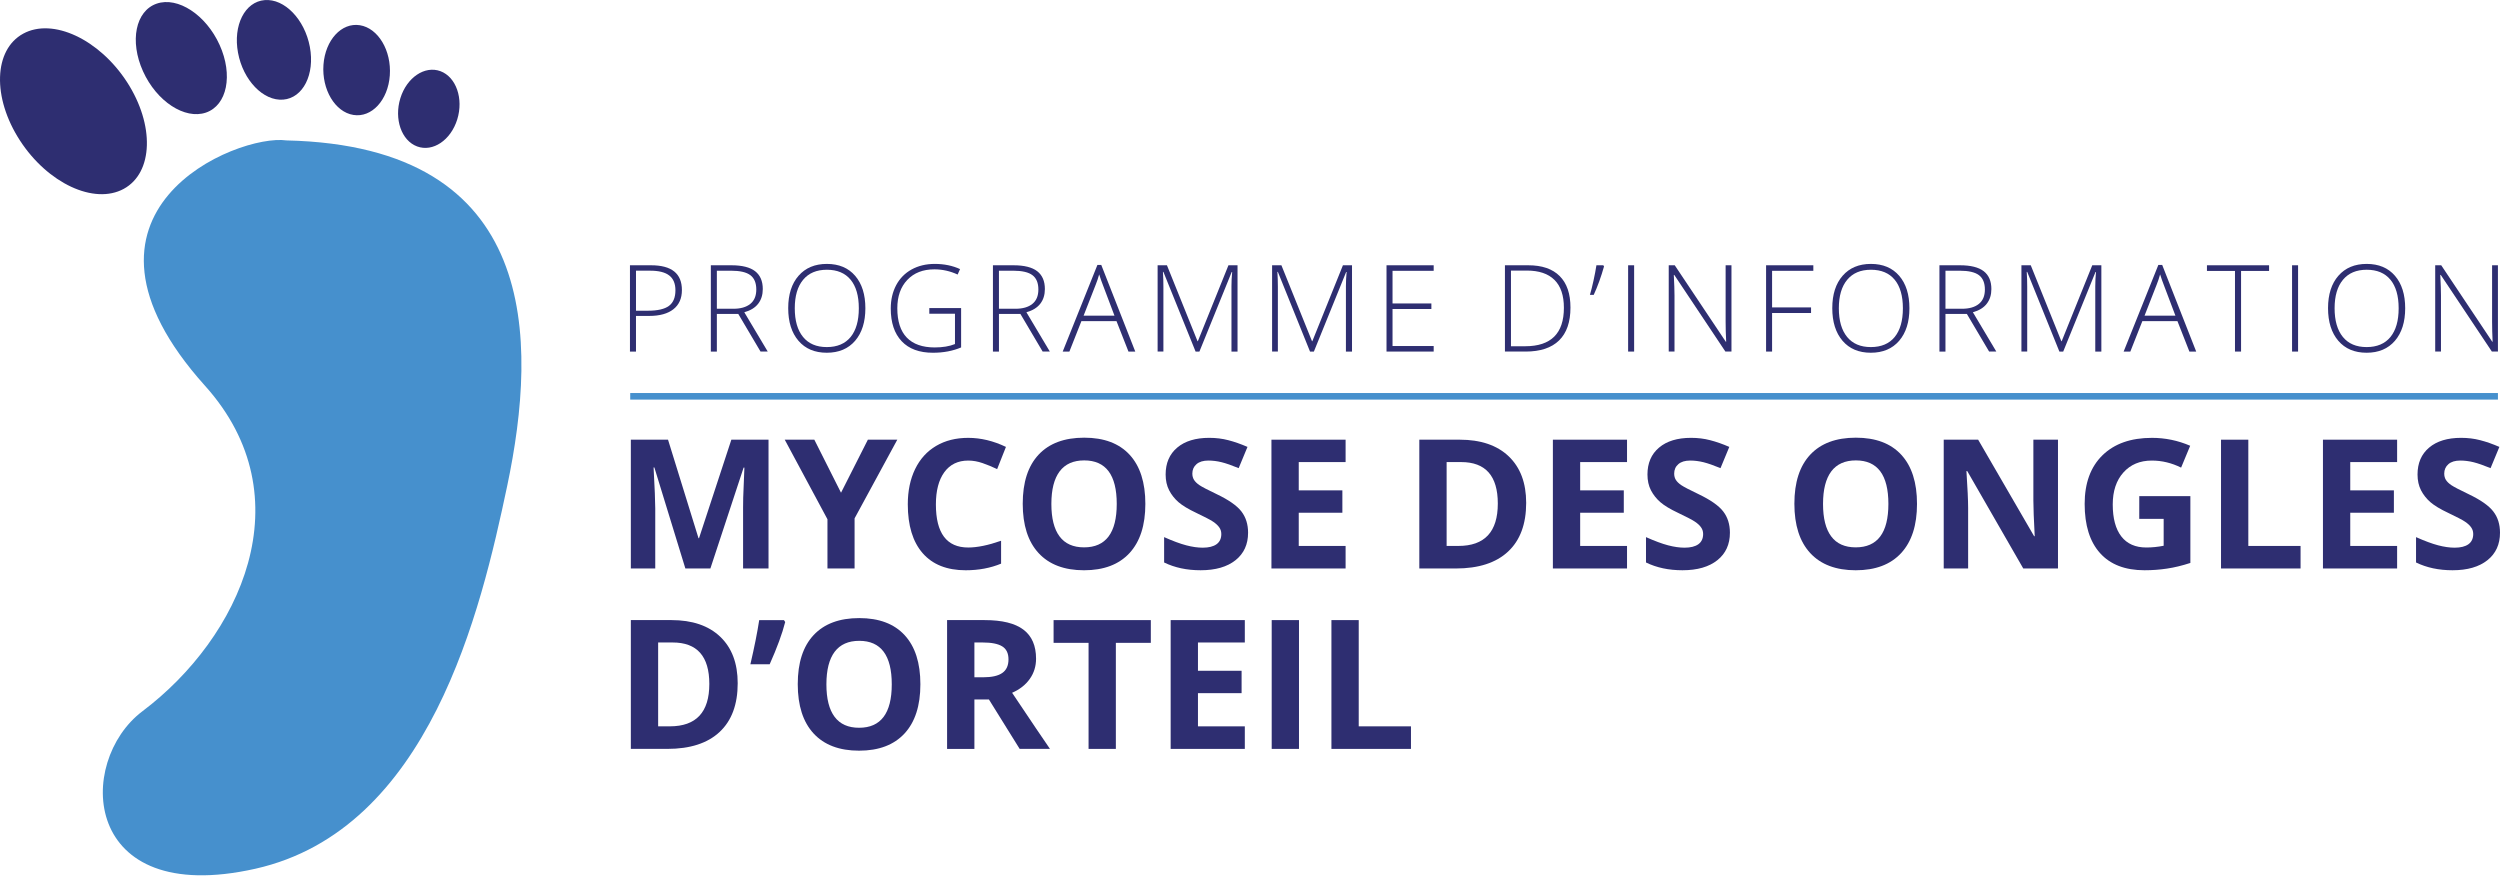
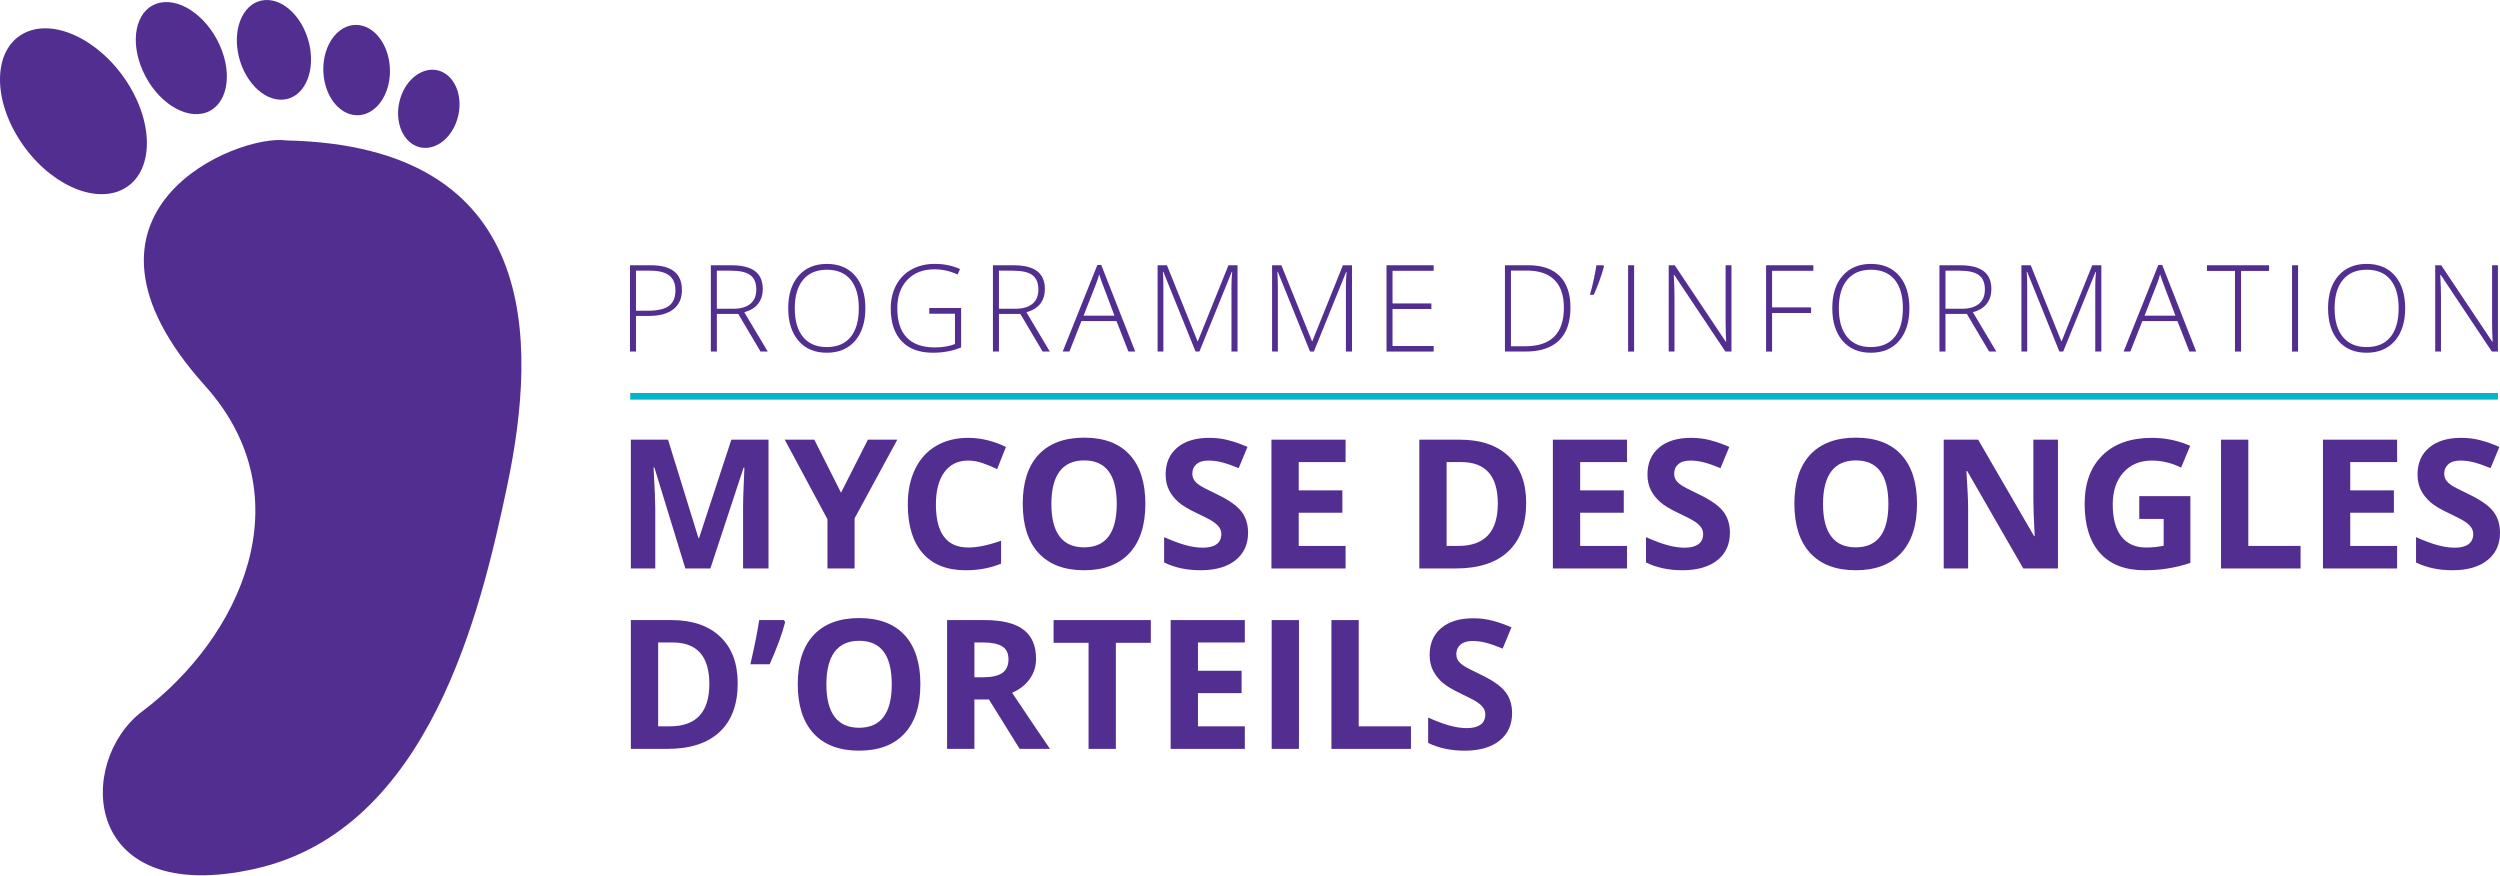
- <svg xmlns="http://www.w3.org/2000/svg" version="1.1" id="Layer_1" x="0px" y="0px" width="225.634px" height="79px" viewBox="120.112 68.668 225.634 79" enable-background="new 120.112 68.668 225.634 79" xml:space="preserve">
+ <svg xmlns="http://www.w3.org/2000/svg" version="1.1" id="Layer_1" x="0px" y="0px" width="225.635px" height="79px" viewBox="0 0 225.635 79" enable-background="new 0 0 225.635 79" xml:space="preserve">
  <g>
-     <path fill="#2E2E71" d="M131.575,76.075c2.505,3.869,2.372,8.181-0.294,9.638c-2.672,1.456-6.866-0.503-9.374-4.374   c-2.506-3.865-2.37-8.181,0.301-9.634C124.875,70.25,129.068,72.209,131.575,76.075z" />
-     <path fill="#2E2E71" d="M139.934,72.726c1.228,2.714,0.675,5.443-1.231,6.102c-1.911,0.655-4.456-1.009-5.683-3.725   c-1.228-2.717-0.675-5.451,1.236-6.107C136.164,68.341,138.707,70.007,139.934,72.726z" />
-     <path fill="#2E2E71" d="M148.078,72.901c0.465,2.481-0.614,4.611-2.405,4.758c-1.792,0.147-3.617-1.743-4.078-4.225   c-0.463-2.481,0.615-4.611,2.406-4.757C145.792,68.529,147.616,70.42,148.078,72.901z" />
-     <path fill="#2E2E71" d="M155.294,75.473c-0.16,2.235-1.633,3.835-3.286,3.569c-1.656-0.263-2.864-2.293-2.702-4.527   c0.162-2.24,1.633-3.833,3.286-3.571C154.247,71.209,155.453,73.237,155.294,75.473z" />
-     <path fill="#2E2E71" d="M161.38,79.446c-0.582,1.876-2.202,2.965-3.619,2.439c-1.419-0.526-2.094-2.475-1.515-4.351   c0.58-1.875,2.202-2.966,3.621-2.441C161.281,75.622,161.961,77.57,161.38,79.446z" />
+     <path fill="#522E91" d="M11.463,7.406c2.504,3.869,2.371,8.181-0.295,9.639C8.496,18.5,4.302,16.541,1.795,12.67   c-2.507-3.865-2.37-8.181,0.3-9.634C4.763,1.582,8.956,3.541,11.463,7.406z" />
+     <path fill="#522E91" d="M19.822,4.058c1.227,2.714,0.676,5.443-1.231,6.102c-1.911,0.656-4.456-1.009-5.683-3.724   c-1.228-2.717-0.676-5.451,1.235-6.107C16.052-0.328,18.594,1.339,19.822,4.058z" />
+     <path fill="#522E91" d="M27.966,4.232c0.465,2.481-0.614,4.611-2.405,4.758c-1.792,0.147-3.617-1.743-4.079-4.226   c-0.462-2.481,0.615-4.611,2.406-4.757C25.679-0.139,27.504,1.752,27.966,4.232z" />
+     <path fill="#522E91" d="M35.182,6.804c-0.16,2.235-1.632,3.835-3.286,3.569c-1.655-0.263-2.864-2.293-2.702-4.527   c0.162-2.239,1.632-3.833,3.286-3.57C34.135,2.541,35.341,4.568,35.182,6.804z" />
+     <path fill="#522E91" d="M41.268,10.777c-0.582,1.876-2.202,2.967-3.619,2.439c-1.419-0.525-2.095-2.474-1.515-4.35   c0.579-1.875,2.202-2.966,3.621-2.441C41.17,6.953,41.85,8.901,41.268,10.777z" />
  </g>
-   <path fill="#4690CD" d="M145.962,81.341c-4.402-0.628-21.544,6.345-7.346,22.145c9.072,10.092,3.177,22.72-5.648,29.374  c-6.037,4.55-5.534,17.746,10.188,14.216c15.721-3.535,20.348-23.249,22.73-34.542C168.674,99.292,168.863,81.855,145.962,81.341z" />
+   <path fill="#522E91" d="M25.85,12.673c-4.402-0.628-21.543,6.345-7.345,22.144c9.071,10.093,3.177,22.721-5.649,29.374  c-6.037,4.55-5.534,17.746,10.188,14.216c15.721-3.535,20.348-23.25,22.729-34.543C48.562,30.623,48.751,13.187,25.85,12.673z" />
  <g>
-     <path fill="#2E2E71" d="M181.657,94.847c0,0.752-0.256,1.329-0.767,1.73c-0.512,0.402-1.236,0.604-2.174,0.604h-1.204v3.218h-0.544   V92.61h1.908C180.731,92.61,181.657,93.355,181.657,94.847z M177.513,96.711h1.071c0.877,0,1.511-0.146,1.901-0.435   c0.391-0.29,0.587-0.759,0.587-1.409c0-0.601-0.185-1.046-0.555-1.333c-0.369-0.29-0.94-0.435-1.715-0.435h-1.289L177.513,96.711   L177.513,96.711z" />
-     <path fill="#2E2E71" d="M184.811,97.004v3.395h-0.543V92.61h1.854c0.966,0,1.68,0.179,2.141,0.535   c0.461,0.358,0.693,0.895,0.693,1.611c0,0.522-0.138,0.964-0.413,1.321c-0.276,0.36-0.694,0.616-1.255,0.773l2.115,3.548h-0.65   l-2.008-3.395H184.811z M184.811,96.535h1.487c0.657,0,1.166-0.145,1.529-0.438c0.362-0.292,0.543-0.725,0.543-1.298   c0-0.592-0.178-1.024-0.533-1.293c-0.355-0.271-0.935-0.405-1.736-0.405h-1.29L184.811,96.535L184.811,96.535z" />
-     <path fill="#2E2E71" d="M198.215,96.491c0,1.236-0.309,2.214-0.927,2.936c-0.618,0.717-1.47,1.077-2.558,1.077   c-1.083,0-1.934-0.359-2.552-1.077c-0.618-0.722-0.927-1.702-0.927-2.945c0-1.239,0.312-2.214,0.935-2.926   c0.624-0.714,1.476-1.069,2.555-1.069c1.086,0,1.937,0.358,2.552,1.074C197.908,94.275,198.215,95.253,198.215,96.491z    M191.843,96.491c0,1.117,0.248,1.978,0.746,2.588c0.498,0.609,1.211,0.914,2.142,0.914c0.938,0,1.654-0.303,2.15-0.905   c0.494-0.606,0.743-1.469,0.743-2.597c0-1.12-0.249-1.981-0.743-2.58c-0.497-0.599-1.209-0.897-2.14-0.897   c-0.927,0-1.642,0.3-2.144,0.906C192.095,94.523,191.843,95.382,191.843,96.491z" />
-     <path fill="#2E2E71" d="M203.985,96.471h2.871v3.555c-0.753,0.319-1.6,0.479-2.541,0.479c-1.229,0-2.171-0.347-2.825-1.042   c-0.657-0.695-0.984-1.677-0.984-2.95c0-0.79,0.164-1.493,0.487-2.105c0.326-0.613,0.791-1.086,1.396-1.421   c0.606-0.332,1.301-0.5,2.086-0.5c0.849,0,1.611,0.157,2.285,0.468l-0.218,0.491c-0.674-0.311-1.375-0.469-2.099-0.469   c-1.026,0-1.841,0.318-2.442,0.952c-0.603,0.633-0.903,1.488-0.903,2.563c0,1.172,0.285,2.055,0.857,2.647   c0.572,0.59,1.412,0.887,2.52,0.887c0.717,0,1.326-0.102,1.827-0.306v-2.737h-2.317L203.985,96.471L203.985,96.471z" />
-     <path fill="#2E2E71" d="M210.271,97.004v3.395h-0.543V92.61h1.854c0.967,0,1.681,0.179,2.141,0.535   c0.462,0.358,0.693,0.895,0.693,1.611c0,0.522-0.136,0.964-0.412,1.321c-0.277,0.36-0.694,0.616-1.254,0.773l2.114,3.548h-0.649   l-2.007-3.395H210.271z M210.271,96.535h1.487c0.657,0,1.166-0.145,1.528-0.438c0.362-0.292,0.543-0.725,0.543-1.298   c0-0.592-0.177-1.024-0.533-1.293c-0.354-0.271-0.933-0.405-1.736-0.405h-1.29L210.271,96.535L210.271,96.535z" />
-     <path fill="#2E2E71" d="M220.879,97.649h-3.165l-1.086,2.75h-0.603l3.133-7.821h0.347l3.069,7.821h-0.614L220.879,97.649z    M217.911,97.159h2.787l-1.061-2.809c-0.088-0.218-0.195-0.524-0.32-0.916c-0.096,0.341-0.2,0.649-0.313,0.927L217.911,97.159z" />
-     <path fill="#2E2E71" d="M228.018,100.398l-2.905-7.192h-0.042c0.03,0.439,0.042,0.891,0.042,1.353v5.839h-0.522V92.61h0.842   l2.759,6.851h0.032l2.76-6.851h0.82v7.789h-0.548v-5.903c0-0.414,0.021-0.839,0.064-1.278h-0.042l-2.915,7.182L228.018,100.398   L228.018,100.398z" />
-     <path fill="#2E2E71" d="M238.346,100.398l-2.902-7.192h-0.042c0.027,0.439,0.042,0.891,0.042,1.353v5.839h-0.521V92.61h0.841   l2.761,6.851h0.031l2.76-6.851h0.82v7.789h-0.55v-5.903c0-0.414,0.021-0.839,0.064-1.278h-0.043l-2.913,7.182L238.346,100.398   L238.346,100.398z" />
-     <path fill="#2E2E71" d="M249.507,100.398h-4.257V92.61h4.257v0.5h-3.714v2.946h3.506v0.5h-3.506v3.342h3.714V100.398z" />
-     <path fill="#2E2E71" d="M261.852,96.428c0,1.309-0.343,2.295-1.028,2.966c-0.685,0.67-1.692,1.004-3.02,1.004h-1.866V92.61h2.104   c1.244,0,2.188,0.324,2.836,0.973C261.529,94.233,261.852,95.182,261.852,96.428z M261.259,96.449c0-1.114-0.282-1.954-0.85-2.517   c-0.565-0.563-1.397-0.844-2.495-0.844h-1.432v6.83h1.288C260.096,99.919,261.259,98.761,261.259,96.449z" />
-     <path fill="#2E2E71" d="M264.818,92.61l0.063,0.106c-0.266,0.94-0.574,1.794-0.928,2.562h-0.344c0.102-0.34,0.21-0.77,0.323-1.285   c0.115-0.518,0.2-0.979,0.263-1.383H264.818z" />
-     <path fill="#2E2E71" d="M267.056,100.398V92.61h0.542v7.789H267.056z" />
-     <path fill="#2E2E71" d="M276.384,100.398h-0.549l-4.613-6.916h-0.043c0.043,0.823,0.063,1.445,0.063,1.865v5.051h-0.521V92.61   h0.543l4.609,6.903h0.033c-0.033-0.639-0.05-1.246-0.05-1.822v-5.082h0.527V100.398z" />
-     <path fill="#2E2E71" d="M280.049,100.398h-0.542V92.61h4.265v0.5h-3.723v3.303h3.517v0.505h-3.517V100.398L280.049,100.398z" />
-     <path fill="#2E2E71" d="M292.444,96.491c0,1.236-0.309,2.214-0.926,2.936c-0.618,0.717-1.471,1.077-2.559,1.077   c-1.082,0-1.933-0.359-2.55-1.077c-0.618-0.722-0.927-1.702-0.927-2.945c0-1.239,0.311-2.214,0.934-2.926   c0.623-0.714,1.475-1.069,2.554-1.069c1.087,0,1.937,0.358,2.554,1.074C292.138,94.275,292.444,95.253,292.444,96.491z    M286.074,96.491c0,1.117,0.248,1.978,0.746,2.588c0.498,0.609,1.213,0.914,2.141,0.914c0.938,0,1.654-0.303,2.15-0.905   c0.494-0.606,0.744-1.469,0.744-2.597c0-1.12-0.25-1.981-0.744-2.58c-0.496-0.599-1.208-0.897-2.14-0.897   c-0.927,0-1.641,0.3-2.143,0.906C286.325,94.523,286.074,95.382,286.074,96.491z" />
-     <path fill="#2E2E71" d="M295.697,97.004v3.395h-0.544V92.61h1.854c0.967,0,1.68,0.179,2.142,0.535   c0.46,0.358,0.692,0.895,0.692,1.611c0,0.522-0.138,0.964-0.414,1.321c-0.274,0.36-0.691,0.616-1.255,0.773l2.115,3.548h-0.649   l-2.009-3.395H295.697z M295.697,96.535h1.485c0.658,0,1.168-0.145,1.529-0.438c0.363-0.292,0.544-0.725,0.544-1.298   c0-0.592-0.179-1.024-0.531-1.293c-0.356-0.271-0.936-0.405-1.738-0.405h-1.288L295.697,96.535L295.697,96.535z" />
-     <path fill="#2E2E71" d="M305.979,100.398l-2.904-7.192h-0.043c0.03,0.439,0.043,0.891,0.043,1.353v5.839h-0.522V92.61h0.842   l2.76,6.851h0.032l2.759-6.851h0.821v7.789h-0.549v-5.903c0-0.414,0.021-0.839,0.064-1.278h-0.043l-2.915,7.182L305.979,100.398   L305.979,100.398z" />
-     <path fill="#2E2E71" d="M316.633,97.649h-3.165l-1.086,2.75h-0.604l3.133-7.821h0.347l3.069,7.821h-0.614L316.633,97.649z    M313.665,97.159h2.787l-1.062-2.809c-0.088-0.218-0.194-0.524-0.32-0.916c-0.095,0.341-0.2,0.649-0.312,0.927L313.665,97.159z" />
-     <path fill="#2E2E71" d="M322.376,100.398h-0.549v-7.277h-2.53V92.61h5.608v0.511h-2.529V100.398L322.376,100.398z" />
-     <path fill="#2E2E71" d="M326.979,100.398V92.61h0.543v7.789H326.979z" />
-     <path fill="#2E2E71" d="M337.189,96.491c0,1.236-0.309,2.214-0.927,2.936c-0.618,0.717-1.47,1.077-2.557,1.077   c-1.083,0-1.933-0.359-2.551-1.077c-0.618-0.722-0.928-1.702-0.928-2.945c0-1.239,0.312-2.214,0.934-2.926   c0.624-0.714,1.477-1.069,2.555-1.069c1.087,0,1.937,0.358,2.553,1.074C336.883,94.275,337.189,95.253,337.189,96.491z    M330.818,96.491c0,1.117,0.249,1.978,0.746,2.588c0.498,0.609,1.212,0.914,2.142,0.914c0.938,0,1.653-0.303,2.149-0.905   c0.495-0.606,0.744-1.469,0.744-2.597c0-1.12-0.249-1.981-0.744-2.58c-0.496-0.599-1.208-0.897-2.139-0.897   c-0.928,0-1.642,0.3-2.144,0.906C331.07,94.523,330.818,95.382,330.818,96.491z" />
-     <path fill="#2E2E71" d="M345.56,100.398h-0.548l-4.612-6.916h-0.043c0.043,0.823,0.062,1.445,0.062,1.865v5.051h-0.521V92.61h0.544   l4.607,6.903h0.031c-0.031-0.639-0.048-1.246-0.048-1.822v-5.082h0.526L345.56,100.398L345.56,100.398z" />
-     <path fill="#2E2E71" d="M181.969,119.975l-2.798-9.117H179.1c0.101,1.854,0.151,3.091,0.151,3.712v5.405h-2.203V108.35h3.355   l2.751,8.89h0.048l2.918-8.89h3.354v11.625h-2.296v-5.5c0-0.262,0.004-0.561,0.011-0.9c0.008-0.339,0.044-1.239,0.108-2.702h-0.072   l-2.998,9.103H181.969L181.969,119.975z" />
-     <path fill="#2E2E71" d="M196.017,113.139l2.424-4.788h2.656l-3.856,7.101v4.523h-2.448v-4.442l-3.856-7.182h2.671L196.017,113.139z   " />
-     <path fill="#2E2E71" d="M207.499,110.236c-0.928,0-1.646,0.349-2.156,1.045c-0.508,0.699-0.763,1.669-0.763,2.916   c0,2.59,0.972,3.886,2.919,3.886c0.815,0,1.805-0.204,2.965-0.61v2.066c-0.955,0.396-2.019,0.597-3.196,0.597   c-1.69,0-2.984-0.514-3.88-1.54c-0.895-1.025-1.344-2.496-1.344-4.415c0-1.209,0.221-2.267,0.661-3.177   c0.44-0.909,1.072-1.606,1.896-2.091c0.823-0.486,1.79-0.727,2.899-0.727c1.127,0,2.262,0.271,3.402,0.817l-0.794,2.004   c-0.437-0.209-0.874-0.389-1.312-0.541C208.354,110.312,207.921,110.236,207.499,110.236z" />
-     <path fill="#2E2E71" d="M223.484,114.148c0,1.925-0.477,3.402-1.43,4.437c-0.955,1.033-2.322,1.551-4.103,1.551   c-1.782,0-3.149-0.518-4.103-1.551c-0.954-1.034-1.431-2.518-1.431-4.451c0-1.937,0.479-3.413,1.435-4.434   c0.958-1.02,2.328-1.53,4.115-1.53c1.786,0,3.153,0.515,4.099,1.543C223.012,110.74,223.484,112.219,223.484,114.148z    M215.002,114.148c0,1.299,0.246,2.277,0.74,2.934c0.491,0.658,1.229,0.987,2.209,0.987c1.967,0,2.951-1.308,2.951-3.921   c0-2.618-0.98-3.927-2.935-3.927c-0.981,0-1.719,0.329-2.217,0.987C215.252,111.871,215.002,112.851,215.002,114.148z" />
-     <path fill="#2E2E71" d="M232.756,116.747c0,1.05-0.377,1.877-1.132,2.48c-0.757,0.604-1.807,0.908-3.153,0.908   c-1.241,0-2.338-0.234-3.293-0.701v-2.289c0.785,0.35,1.448,0.596,1.994,0.739c0.542,0.143,1.039,0.214,1.49,0.214   c0.542,0,0.954-0.103,1.245-0.309c0.288-0.208,0.433-0.516,0.433-0.923c0-0.229-0.064-0.433-0.191-0.608   c-0.127-0.179-0.314-0.349-0.56-0.514c-0.248-0.164-0.751-0.425-1.508-0.786c-0.71-0.335-1.241-0.655-1.598-0.962   c-0.354-0.308-0.639-0.665-0.85-1.073c-0.213-0.409-0.318-0.886-0.318-1.431c0-1.027,0.348-1.839,1.045-2.426   c0.698-0.589,1.66-0.881,2.89-0.881c0.604,0,1.181,0.069,1.73,0.214c0.548,0.142,1.121,0.343,1.722,0.604l-0.795,1.916   c-0.621-0.254-1.134-0.433-1.54-0.534c-0.404-0.1-0.802-0.15-1.195-0.15c-0.466,0-0.824,0.108-1.072,0.327   c-0.25,0.216-0.375,0.5-0.375,0.849c0,0.219,0.051,0.408,0.153,0.57c0.1,0.16,0.26,0.316,0.479,0.468   c0.219,0.151,0.741,0.425,1.562,0.816c1.088,0.52,1.831,1.039,2.234,1.562C232.555,115.351,232.756,115.99,232.756,116.747z" />
-     <path fill="#2E2E71" d="M241.557,119.975h-6.693v-11.624h6.693v2.021h-4.229v2.553h3.938v2.019h-3.938v2.998h4.229V119.975z" />
-     <path fill="#2E2E71" d="M257.855,114.053c0,1.913-0.544,3.38-1.634,4.397c-1.091,1.018-2.664,1.526-4.72,1.526h-3.291v-11.625   h3.649c1.897,0,3.371,0.504,4.42,1.503C257.33,110.858,257.855,112.257,257.855,114.053z M255.295,114.117   c0-2.496-1.103-3.745-3.308-3.745h-1.312v7.569h1.057C254.107,117.941,255.295,116.666,255.295,114.117z" />
-     <path fill="#2E2E71" d="M266.957,119.975h-6.692v-11.624h6.692v2.021h-4.229v2.553h3.937v2.019h-3.937v2.998h4.229V119.975z" />
-     <path fill="#2E2E71" d="M276.243,116.747c0,1.05-0.377,1.877-1.132,2.48c-0.755,0.604-1.807,0.908-3.153,0.908   c-1.24,0-2.336-0.234-3.289-0.701v-2.289c0.783,0.35,1.447,0.596,1.99,0.739c0.543,0.143,1.041,0.214,1.489,0.214   c0.542,0,0.957-0.103,1.245-0.309c0.288-0.208,0.433-0.516,0.433-0.923c0-0.229-0.063-0.433-0.191-0.608   c-0.125-0.179-0.312-0.349-0.56-0.514c-0.245-0.164-0.747-0.425-1.506-0.786c-0.711-0.335-1.243-0.655-1.598-0.962   c-0.356-0.308-0.64-0.665-0.853-1.073c-0.212-0.409-0.317-0.886-0.317-1.431c0-1.027,0.35-1.839,1.047-2.426   c0.695-0.589,1.661-0.881,2.891-0.881c0.604,0,1.181,0.069,1.727,0.214c0.549,0.142,1.125,0.343,1.722,0.604l-0.794,1.916   c-0.619-0.254-1.132-0.433-1.537-0.534c-0.407-0.1-0.806-0.15-1.197-0.15c-0.468,0-0.825,0.108-1.073,0.327   c-0.251,0.216-0.374,0.5-0.374,0.849c0,0.219,0.05,0.408,0.151,0.57c0.1,0.16,0.261,0.316,0.48,0.468   c0.221,0.151,0.74,0.425,1.562,0.816c1.086,0.52,1.83,1.039,2.232,1.562C276.041,115.351,276.243,115.99,276.243,116.747z" />
-     <path fill="#2E2E71" d="M293.129,114.148c0,1.925-0.478,3.402-1.431,4.437c-0.954,1.033-2.32,1.551-4.103,1.551   c-1.78,0-3.147-0.518-4.103-1.551c-0.954-1.034-1.431-2.518-1.431-4.451c0-1.937,0.479-3.413,1.435-4.434   c0.959-1.02,2.328-1.53,4.115-1.53c1.785,0,3.153,0.515,4.099,1.543C292.656,110.74,293.129,112.219,293.129,114.148z    M284.647,114.148c0,1.299,0.245,2.277,0.741,2.934c0.491,0.658,1.228,0.987,2.207,0.987c1.968,0,2.951-1.308,2.951-3.921   c0-2.618-0.979-3.927-2.934-3.927c-0.981,0-1.719,0.329-2.218,0.987C284.897,111.871,284.647,112.851,284.647,114.148z" />
-     <path fill="#2E2E71" d="M305.853,119.975h-3.134l-5.057-8.792h-0.072c0.102,1.555,0.153,2.659,0.153,3.323v5.469h-2.203v-11.624   h3.107l5.049,8.708h0.056c-0.08-1.511-0.121-2.579-0.121-3.206v-5.502h2.221L305.853,119.975L305.853,119.975z" />
-     <path fill="#2E2E71" d="M313.189,113.448h4.612v6.027c-0.747,0.244-1.45,0.414-2.112,0.511c-0.66,0.1-1.334,0.149-2.023,0.149   c-1.755,0-3.094-0.516-4.019-1.549c-0.925-1.03-1.387-2.51-1.387-4.439c0-1.876,0.537-3.34,1.608-4.388   c1.075-1.05,2.562-1.573,4.465-1.573c1.194,0,2.343,0.236,3.451,0.714l-0.819,1.972c-0.848-0.423-1.73-0.636-2.646-0.636   c-1.066,0-1.92,0.358-2.561,1.073c-0.643,0.716-0.963,1.679-0.963,2.887c0,1.262,0.259,2.225,0.776,2.89   c0.518,0.664,1.267,0.996,2.253,0.996c0.513,0,1.037-0.053,1.566-0.158V115.5h-2.203L313.189,113.448L313.189,113.448z" />
-     <path fill="#2E2E71" d="M320.567,119.975v-11.624h2.464v9.591h4.715v2.033H320.567z" />
-     <path fill="#2E2E71" d="M336.46,119.975h-6.693v-11.624h6.693v2.021h-4.229v2.553h3.938v2.019h-3.938v2.998h4.229V119.975z" />
-     <path fill="#2E2E71" d="M345.746,116.747c0,1.05-0.377,1.877-1.133,2.48c-0.757,0.604-1.806,0.908-3.152,0.908   c-1.24,0-2.338-0.234-3.293-0.701v-2.289c0.785,0.35,1.449,0.596,1.993,0.739c0.544,0.143,1.04,0.214,1.491,0.214   c0.54,0,0.954-0.103,1.244-0.309c0.287-0.208,0.433-0.516,0.433-0.923c0-0.229-0.063-0.433-0.191-0.608   c-0.126-0.179-0.313-0.349-0.56-0.514c-0.248-0.164-0.75-0.425-1.507-0.786c-0.711-0.335-1.242-0.655-1.6-0.962   c-0.354-0.308-0.638-0.665-0.851-1.073c-0.211-0.409-0.317-0.886-0.317-1.431c0-1.027,0.348-1.839,1.046-2.426   c0.696-0.589,1.659-0.881,2.89-0.881c0.604,0,1.182,0.069,1.729,0.214c0.55,0.142,1.12,0.343,1.722,0.604l-0.795,1.916   c-0.621-0.254-1.135-0.433-1.539-0.534c-0.405-0.1-0.804-0.15-1.196-0.15c-0.466,0-0.823,0.108-1.072,0.327   c-0.249,0.216-0.375,0.5-0.375,0.849c0,0.219,0.051,0.408,0.151,0.57c0.102,0.16,0.261,0.316,0.48,0.468   c0.221,0.151,0.742,0.425,1.562,0.816c1.088,0.52,1.832,1.039,2.234,1.562C345.545,115.351,345.746,115.99,345.746,116.747z" />
-     <path fill="#2E2E71" d="M186.692,130.334c0,1.915-0.544,3.38-1.634,4.397c-1.089,1.019-2.662,1.527-4.718,1.527h-3.292v-11.625   h3.649c1.897,0,3.371,0.503,4.42,1.504C186.167,127.14,186.692,128.54,186.692,130.334z M184.131,130.398   c0-2.495-1.102-3.744-3.307-3.744h-1.312v7.568h1.057C182.944,134.223,184.131,132.949,184.131,130.398z" />
-     <path fill="#2E2E71" d="M190.866,124.634l0.112,0.176c-0.265,1.043-0.731,2.313-1.399,3.809h-1.741   c0.365-1.569,0.629-2.896,0.795-3.984H190.866z" />
-     <path fill="#2E2E71" d="M203.18,130.431c0,1.924-0.477,3.402-1.431,4.437c-0.954,1.032-2.322,1.551-4.103,1.551   s-3.149-0.519-4.103-1.551c-0.954-1.034-1.431-2.518-1.431-4.452c0-1.937,0.479-3.413,1.435-4.432   c0.958-1.021,2.328-1.531,4.116-1.531c1.785,0,3.151,0.515,4.098,1.543C202.708,127.023,203.18,128.501,203.18,130.431z    M194.698,130.431c0,1.299,0.246,2.276,0.74,2.934c0.492,0.658,1.228,0.986,2.209,0.986c1.966,0,2.95-1.307,2.95-3.92   c0-2.618-0.979-3.926-2.933-3.926c-0.982,0-1.72,0.327-2.219,0.987C194.947,128.153,194.698,129.133,194.698,130.431z" />
-     <path fill="#2E2E71" d="M208.055,131.797v4.462h-2.465v-11.625h3.387c1.58,0,2.748,0.288,3.504,0.863   c0.759,0.573,1.139,1.446,1.139,2.621c0,0.682-0.188,1.29-0.566,1.823c-0.375,0.533-0.907,0.951-1.596,1.253   c1.749,2.613,2.887,4.301,3.417,5.064h-2.735l-2.775-4.462H208.055z M208.055,129.795h0.795c0.779,0,1.353-0.13,1.724-0.391   c0.371-0.258,0.558-0.668,0.558-1.225c0-0.55-0.189-0.942-0.568-1.175c-0.379-0.233-0.967-0.35-1.762-0.35h-0.747V129.795z" />
-     <path fill="#2E2E71" d="M220.822,136.259h-2.463v-9.572h-3.157v-2.052h8.776v2.052h-3.156V136.259z" />
-     <path fill="#2E2E71" d="M232.461,136.259h-6.693v-11.625h6.693v2.021h-4.229v2.553h3.938v2.02h-3.938v2.996h4.229V136.259z" />
-     <path fill="#2E2E71" d="M234.887,136.259v-11.625h2.463v11.625H234.887z" />
-     <path fill="#2E2E71" d="M240.278,136.259v-11.625h2.464v9.589h4.715v2.036H240.278L240.278,136.259z" />
+     <path fill="#522E91" d="M61.546,26.178c0,0.753-0.256,1.33-0.768,1.73c-0.511,0.402-1.236,0.604-2.174,0.604h-1.204v3.218h-0.543   v-7.789h1.907C60.619,23.941,61.546,24.687,61.546,26.178z M57.401,28.043h1.071c0.876,0,1.511-0.145,1.901-0.434   c0.392-0.291,0.586-0.76,0.586-1.409c0-0.601-0.185-1.046-0.554-1.334c-0.37-0.29-0.941-0.435-1.715-0.435h-1.29V28.043z" />
+     <path fill="#522E91" d="M64.699,28.335v3.395h-0.543v-7.789h1.854c0.966,0,1.679,0.179,2.141,0.535   c0.461,0.358,0.693,0.895,0.693,1.611c0,0.522-0.138,0.964-0.413,1.321c-0.276,0.36-0.693,0.616-1.255,0.773l2.115,3.549h-0.65   l-2.008-3.395H64.699z M64.699,27.866h1.487c0.658,0,1.167-0.145,1.529-0.439c0.362-0.292,0.543-0.725,0.543-1.298   c0-0.592-0.178-1.024-0.533-1.293c-0.355-0.271-0.935-0.405-1.737-0.405h-1.29V27.866z" />
+     <path fill="#522E91" d="M78.103,27.823c0,1.236-0.309,2.214-0.926,2.935c-0.619,0.718-1.471,1.078-2.558,1.078   c-1.083,0-1.935-0.359-2.552-1.078c-0.618-0.721-0.927-1.701-0.927-2.945c0-1.238,0.312-2.214,0.935-2.926   c0.624-0.713,1.476-1.069,2.555-1.069c1.087,0,1.937,0.357,2.552,1.073C77.796,25.607,78.103,26.585,78.103,27.823z M71.731,27.823   c0,1.117,0.248,1.978,0.746,2.587s1.211,0.914,2.142,0.914c0.937,0,1.653-0.302,2.15-0.905c0.494-0.606,0.742-1.469,0.742-2.597   c0-1.121-0.249-1.981-0.742-2.58c-0.498-0.599-1.21-0.898-2.14-0.898c-0.927,0-1.641,0.301-2.144,0.906   C71.983,25.855,71.731,26.713,71.731,27.823z" />
+     <path fill="#522E91" d="M83.873,27.801h2.871v3.555c-0.753,0.319-1.601,0.479-2.542,0.479c-1.229,0-2.171-0.348-2.825-1.042   c-0.657-0.695-0.984-1.677-0.984-2.95c0-0.791,0.163-1.493,0.487-2.105c0.326-0.614,0.791-1.086,1.396-1.421   c0.606-0.333,1.301-0.5,2.086-0.5c0.849,0,1.611,0.157,2.285,0.467l-0.218,0.491c-0.674-0.311-1.374-0.468-2.099-0.468   c-1.026,0-1.841,0.317-2.442,0.953c-0.603,0.632-0.903,1.487-0.903,2.562c0,1.172,0.285,2.055,0.857,2.647   c0.572,0.59,1.412,0.886,2.52,0.886c0.717,0,1.326-0.102,1.827-0.305v-2.737h-2.317V27.801z" />
+     <path fill="#522E91" d="M90.159,28.335v3.395h-0.543v-7.789h1.854c0.967,0,1.681,0.179,2.142,0.535   c0.462,0.358,0.692,0.895,0.692,1.611c0,0.522-0.136,0.964-0.411,1.321c-0.277,0.36-0.695,0.616-1.255,0.773l2.114,3.549h-0.65   l-2.008-3.395H90.159z M90.159,27.866h1.487c0.656,0,1.166-0.145,1.528-0.439c0.362-0.292,0.543-0.725,0.543-1.298   c0-0.592-0.176-1.024-0.533-1.293c-0.354-0.271-0.933-0.405-1.736-0.405h-1.29V27.866z" />
+     <path fill="#522E91" d="M100.768,28.98h-3.166l-1.086,2.75h-0.604l3.132-7.821h0.347l3.069,7.821h-0.615L100.768,28.98z    M97.799,28.49h2.787l-1.061-2.808c-0.088-0.22-0.194-0.525-0.32-0.917c-0.096,0.341-0.2,0.649-0.312,0.928L97.799,28.49z" />
+     <path fill="#522E91" d="M107.905,31.73L105,24.538h-0.042c0.03,0.439,0.042,0.891,0.042,1.353v5.839h-0.522v-7.789h0.843   l2.759,6.851h0.032l2.76-6.851h0.82v7.789h-0.547v-5.904c0-0.413,0.021-0.839,0.064-1.278h-0.043l-2.915,7.182H107.905z" />
+     <path fill="#522E91" d="M118.234,31.73l-2.903-7.192h-0.042c0.027,0.439,0.042,0.891,0.042,1.353v5.839h-0.521v-7.789h0.841   l2.761,6.851h0.032l2.759-6.851h0.82v7.789h-0.55v-5.904c0-0.413,0.021-0.839,0.063-1.278h-0.042l-2.913,7.182H118.234z" />
+     <path fill="#522E91" d="M129.395,31.73h-4.257v-7.789h4.257v0.5h-3.713v2.945h3.505v0.501h-3.505v3.341h3.713V31.73z" />
+     <path fill="#522E91" d="M141.74,27.759c0,1.309-0.343,2.295-1.029,2.966c-0.684,0.67-1.691,1.004-3.02,1.004h-1.864v-7.789h2.102   c1.246,0,2.189,0.324,2.837,0.974C141.416,25.564,141.74,26.514,141.74,27.759z M141.147,27.78c0-1.114-0.283-1.954-0.851-2.516   c-0.565-0.563-1.397-0.844-2.496-0.844h-1.431v6.831h1.288C139.984,31.25,141.147,30.092,141.147,27.78z" />
+     <path fill="#522E91" d="M144.706,23.941l0.063,0.106c-0.266,0.94-0.574,1.794-0.927,2.561h-0.345   c0.103-0.34,0.211-0.769,0.324-1.285c0.114-0.518,0.2-0.979,0.262-1.383H144.706z" />
+     <path fill="#522E91" d="M146.943,31.73v-7.789h0.542v7.789H146.943z" />
+     <path fill="#522E91" d="M156.272,31.73h-0.549l-4.613-6.916h-0.043c0.043,0.822,0.062,1.445,0.062,1.865v5.051h-0.521v-7.789h0.544   l4.608,6.904h0.033c-0.033-0.64-0.05-1.247-0.05-1.822v-5.082h0.528V31.73z" />
+     <path fill="#522E91" d="M159.938,31.73h-0.542v-7.789h4.265v0.5h-3.723v3.303h3.517v0.506h-3.517V31.73z" />
+     <path fill="#522E91" d="M172.332,27.823c0,1.236-0.309,2.214-0.925,2.935c-0.618,0.718-1.471,1.078-2.559,1.078   c-1.081,0-1.933-0.359-2.55-1.078c-0.618-0.721-0.927-1.701-0.927-2.945c0-1.238,0.31-2.214,0.934-2.926   c0.623-0.713,1.476-1.069,2.554-1.069c1.087,0,1.938,0.357,2.554,1.073C172.026,25.607,172.332,26.585,172.332,27.823z    M165.963,27.823c0,1.117,0.248,1.978,0.745,2.587c0.498,0.609,1.213,0.914,2.141,0.914c0.938,0,1.654-0.302,2.151-0.905   c0.493-0.606,0.743-1.469,0.743-2.597c0-1.121-0.25-1.981-0.743-2.58c-0.497-0.599-1.208-0.898-2.141-0.898   c-0.927,0-1.641,0.301-2.143,0.906C166.213,25.855,165.963,26.713,165.963,27.823z" />
+     <path fill="#522E91" d="M175.586,28.335v3.395h-0.544v-7.789h1.854c0.966,0,1.68,0.179,2.142,0.535   c0.461,0.358,0.692,0.895,0.692,1.611c0,0.522-0.138,0.964-0.413,1.321c-0.274,0.36-0.692,0.616-1.255,0.773l2.115,3.549h-0.649   l-2.01-3.395H175.586z M175.586,27.866h1.484c0.658,0,1.169-0.145,1.529-0.439c0.363-0.292,0.545-0.725,0.545-1.298   c0-0.592-0.18-1.024-0.533-1.293c-0.356-0.271-0.936-0.405-1.737-0.405h-1.288V27.866z" />
+     <path fill="#522E91" d="M185.866,31.73l-2.904-7.192h-0.042c0.029,0.439,0.042,0.891,0.042,1.353v5.839h-0.521v-7.789h0.842   l2.759,6.851h0.032l2.759-6.851h0.822v7.789h-0.549v-5.904c0-0.413,0.021-0.839,0.064-1.278h-0.043l-2.915,7.182H185.866z" />
+     <path fill="#522E91" d="M196.521,28.98h-3.164l-1.087,2.75h-0.604l3.133-7.821h0.348l3.069,7.821h-0.614L196.521,28.98z    M193.554,28.49h2.787l-1.062-2.808c-0.089-0.22-0.195-0.525-0.32-0.917c-0.095,0.341-0.2,0.649-0.312,0.928L193.554,28.49z" />
+     <path fill="#522E91" d="M202.265,31.73h-0.55v-7.278h-2.53v-0.511h5.608v0.511h-2.528V31.73z" />
+     <path fill="#522E91" d="M206.866,31.73v-7.789h0.544v7.789H206.866z" />
+     <path fill="#522E91" d="M217.077,27.823c0,1.236-0.309,2.214-0.926,2.935c-0.618,0.718-1.471,1.078-2.558,1.078   c-1.082,0-1.932-0.359-2.55-1.078c-0.618-0.721-0.927-1.701-0.927-2.945c0-1.238,0.311-2.214,0.933-2.926   c0.624-0.713,1.477-1.069,2.555-1.069c1.087,0,1.937,0.357,2.554,1.073C216.771,25.607,217.077,26.585,217.077,27.823z    M210.707,27.823c0,1.117,0.249,1.978,0.746,2.587c0.498,0.609,1.211,0.914,2.141,0.914c0.938,0,1.654-0.302,2.15-0.905   c0.494-0.606,0.744-1.469,0.744-2.597c0-1.121-0.25-1.981-0.744-2.58c-0.496-0.599-1.208-0.898-2.14-0.898   c-0.928,0-1.641,0.301-2.144,0.906C210.958,25.855,210.707,26.713,210.707,27.823z" />
+     <path fill="#522E91" d="M225.448,31.73H224.9l-4.612-6.916h-0.043c0.043,0.822,0.063,1.445,0.063,1.865v5.051h-0.521v-7.789h0.543   l4.607,6.904h0.032c-0.032-0.64-0.049-1.247-0.049-1.822v-5.082h0.527V31.73z" />
+     <path fill="#522E91" d="M61.856,51.307l-2.797-9.117h-0.071c0.101,1.854,0.152,3.09,0.152,3.711v5.406h-2.204V39.682h3.356   l2.75,8.89h0.048l2.918-8.89h3.354v11.625h-2.297v-5.501c0-0.262,0.004-0.561,0.012-0.899c0.008-0.339,0.044-1.24,0.108-2.703   h-0.072l-2.998,9.104H61.856z" />
+     <path fill="#522E91" d="M75.905,44.47l2.425-4.789h2.656l-3.856,7.101v4.524h-2.449v-4.443l-3.856-7.182h2.671L75.905,44.47z" />
+     <path fill="#522E91" d="M87.388,41.568c-0.929,0-1.647,0.349-2.156,1.045c-0.508,0.698-0.763,1.669-0.763,2.915   c0,2.591,0.973,3.887,2.919,3.887c0.814,0,1.805-0.204,2.964-0.611v2.067c-0.954,0.396-2.019,0.597-3.196,0.597   c-1.691,0-2.984-0.514-3.88-1.54c-0.896-1.026-1.344-2.497-1.344-4.415c0-1.21,0.22-2.267,0.661-3.177   c0.44-0.909,1.071-1.607,1.896-2.091c0.823-0.486,1.79-0.727,2.899-0.727c1.128,0,2.262,0.271,3.402,0.818l-0.794,2.003   c-0.437-0.208-0.874-0.388-1.313-0.541C88.242,41.644,87.81,41.568,87.388,41.568z" />
+     <path fill="#522E91" d="M103.373,45.479c0,1.925-0.478,3.403-1.431,4.438c-0.954,1.032-2.321,1.55-4.102,1.55   c-1.782,0-3.149-0.518-4.103-1.55c-0.953-1.035-1.43-2.52-1.43-4.453c0-1.936,0.479-3.413,1.435-4.434   c0.959-1.019,2.328-1.53,4.115-1.53c1.785,0,3.153,0.515,4.098,1.543C102.899,42.072,103.373,43.55,103.373,45.479z M94.891,45.479   c0,1.299,0.246,2.278,0.74,2.935c0.492,0.658,1.229,0.986,2.209,0.986c1.967,0,2.95-1.307,2.95-3.921   c0-2.617-0.979-3.926-2.934-3.926c-0.981,0-1.719,0.328-2.218,0.987C95.141,43.203,94.891,44.182,94.891,45.479z" />
+     <path fill="#522E91" d="M112.644,48.079c0,1.05-0.377,1.877-1.132,2.48c-0.756,0.604-1.806,0.908-3.152,0.908   c-1.241,0-2.338-0.233-3.293-0.701v-2.288c0.785,0.349,1.448,0.595,1.994,0.738c0.542,0.143,1.039,0.215,1.49,0.215   c0.541,0,0.955-0.104,1.245-0.31c0.288-0.207,0.433-0.516,0.433-0.922c0-0.229-0.064-0.433-0.19-0.609   c-0.128-0.178-0.315-0.349-0.56-0.514c-0.248-0.164-0.751-0.426-1.508-0.786c-0.71-0.334-1.242-0.654-1.599-0.961   c-0.354-0.309-0.639-0.666-0.85-1.073c-0.213-0.408-0.319-0.887-0.319-1.431c0-1.028,0.349-1.839,1.045-2.426   c0.698-0.59,1.66-0.882,2.891-0.882c0.604,0,1.18,0.069,1.729,0.214c0.549,0.142,1.122,0.343,1.722,0.604l-0.795,1.917   c-0.622-0.255-1.134-0.433-1.54-0.534c-0.404-0.1-0.802-0.15-1.195-0.15c-0.466,0-0.824,0.108-1.073,0.327   c-0.25,0.215-0.374,0.5-0.374,0.849c0,0.219,0.05,0.408,0.152,0.569c0.1,0.16,0.26,0.317,0.479,0.468   c0.219,0.152,0.741,0.425,1.562,0.816c1.087,0.52,1.831,1.039,2.234,1.562C112.443,46.681,112.644,47.322,112.644,48.079z" />
+     <path fill="#522E91" d="M121.445,51.307h-6.693V39.682h6.693v2.022h-4.23v2.553h3.938v2.019h-3.938v2.997h4.23V51.307z" />
+     <path fill="#522E91" d="M137.743,45.384c0,1.914-0.544,3.379-1.633,4.397c-1.091,1.017-2.664,1.525-4.721,1.525h-3.29V39.682h3.648   c1.897,0,3.371,0.504,4.421,1.504C137.218,42.19,137.743,43.587,137.743,45.384z M135.184,45.449c0-2.496-1.103-3.745-3.309-3.745   h-1.312v7.568h1.058C133.996,49.272,135.184,47.998,135.184,45.449z" />
+     <path fill="#522E91" d="M146.845,51.307h-6.692V39.682h6.692v2.022h-4.229v2.553h3.936v2.019h-3.936v2.997h4.229V51.307z" />
+     <path fill="#522E91" d="M156.132,48.079c0,1.05-0.377,1.877-1.132,2.48c-0.757,0.604-1.808,0.908-3.153,0.908   c-1.24,0-2.336-0.233-3.29-0.701v-2.288c0.784,0.349,1.448,0.595,1.99,0.738c0.543,0.143,1.041,0.215,1.49,0.215   c0.541,0,0.957-0.104,1.245-0.31c0.288-0.207,0.433-0.516,0.433-0.922c0-0.229-0.064-0.433-0.191-0.609   c-0.127-0.178-0.313-0.349-0.561-0.514c-0.245-0.164-0.747-0.426-1.506-0.786c-0.711-0.334-1.243-0.654-1.597-0.961   c-0.357-0.309-0.64-0.666-0.853-1.073c-0.212-0.408-0.317-0.887-0.317-1.431c0-1.028,0.349-1.839,1.047-2.426   c0.695-0.59,1.66-0.882,2.891-0.882c0.604,0,1.18,0.069,1.727,0.214c0.549,0.142,1.124,0.343,1.722,0.604l-0.795,1.917   c-0.619-0.255-1.132-0.433-1.537-0.534c-0.407-0.1-0.806-0.15-1.197-0.15c-0.467,0-0.825,0.108-1.073,0.327   c-0.251,0.215-0.374,0.5-0.374,0.849c0,0.219,0.05,0.408,0.15,0.569c0.101,0.16,0.262,0.317,0.482,0.468   c0.22,0.152,0.739,0.425,1.562,0.816c1.087,0.52,1.831,1.039,2.233,1.562C155.93,46.681,156.132,47.322,156.132,48.079z" />
+     <path fill="#522E91" d="M173.018,45.479c0,1.925-0.478,3.403-1.431,4.438c-0.954,1.032-2.321,1.55-4.103,1.55   s-3.147-0.518-4.103-1.55c-0.955-1.035-1.431-2.52-1.431-4.453c0-1.936,0.479-3.413,1.435-4.434c0.959-1.019,2.328-1.53,4.115-1.53   c1.785,0,3.153,0.515,4.099,1.543C172.544,42.072,173.018,43.55,173.018,45.479z M164.535,45.479c0,1.299,0.246,2.278,0.741,2.935   c0.491,0.658,1.229,0.986,2.208,0.986c1.968,0,2.951-1.307,2.951-3.921c0-2.617-0.979-3.926-2.935-3.926   c-0.981,0-1.719,0.328-2.217,0.987C164.786,43.203,164.535,44.182,164.535,45.479z" />
+     <path fill="#522E91" d="M185.74,51.307h-3.133l-5.058-8.793h-0.071c0.102,1.555,0.153,2.659,0.153,3.323v5.47h-2.203V39.682h3.107   l5.049,8.709h0.056c-0.08-1.513-0.12-2.58-0.12-3.206v-5.503h2.22V51.307z" />
+     <path fill="#522E91" d="M193.078,44.78h4.611v6.027c-0.746,0.243-1.449,0.413-2.111,0.511c-0.66,0.1-1.334,0.149-2.023,0.149   c-1.755,0-3.093-0.517-4.02-1.549c-0.924-1.03-1.387-2.51-1.387-4.439c0-1.876,0.537-3.339,1.609-4.388   c1.075-1.05,2.562-1.573,4.465-1.573c1.194,0,2.343,0.236,3.451,0.714l-0.82,1.972c-0.848-0.423-1.729-0.636-2.646-0.636   c-1.066,0-1.92,0.358-2.561,1.073c-0.643,0.716-0.963,1.679-0.963,2.887c0,1.262,0.259,2.225,0.776,2.89   c0.517,0.664,1.267,0.997,2.253,0.997c0.514,0,1.037-0.053,1.567-0.159v-2.423h-2.203V44.78z" />
+     <path fill="#522E91" d="M200.456,51.307V39.682h2.464v9.59h4.715v2.035H200.456z" />
+     <path fill="#522E91" d="M216.348,51.307h-6.692V39.682h6.692v2.022h-4.229v2.553h3.938v2.019h-3.938v2.997h4.229V51.307z" />
+     <path fill="#522E91" d="M225.635,48.079c0,1.05-0.377,1.877-1.133,2.48c-0.757,0.604-1.807,0.908-3.152,0.908   c-1.24,0-2.339-0.233-3.293-0.701v-2.288c0.785,0.349,1.449,0.595,1.993,0.738c0.543,0.143,1.039,0.215,1.49,0.215   c0.541,0,0.955-0.104,1.246-0.31c0.286-0.207,0.432-0.516,0.432-0.922c0-0.229-0.063-0.433-0.191-0.609   c-0.127-0.178-0.314-0.349-0.56-0.514c-0.248-0.164-0.751-0.426-1.507-0.786c-0.711-0.334-1.242-0.654-1.6-0.961   c-0.354-0.309-0.638-0.666-0.85-1.073c-0.212-0.408-0.318-0.887-0.318-1.431c0-1.028,0.348-1.839,1.047-2.426   c0.695-0.59,1.659-0.882,2.889-0.882c0.604,0,1.182,0.069,1.729,0.214c0.55,0.142,1.121,0.343,1.722,0.604l-0.795,1.917   c-0.621-0.255-1.136-0.433-1.539-0.534c-0.405-0.1-0.805-0.15-1.196-0.15c-0.466,0-0.823,0.108-1.072,0.327   c-0.25,0.215-0.376,0.5-0.376,0.849c0,0.219,0.053,0.408,0.152,0.569c0.101,0.16,0.261,0.317,0.48,0.468   c0.221,0.152,0.741,0.425,1.562,0.816c1.087,0.52,1.832,1.039,2.234,1.562C225.434,46.681,225.635,47.322,225.635,48.079z" />
+     <path fill="#522E91" d="M136.472,64.364c0,1.05-0.377,1.877-1.132,2.48c-0.757,0.604-1.806,0.908-3.152,0.908   c-1.24,0-2.339-0.233-3.293-0.701v-2.289c0.784,0.35,1.448,0.597,1.993,0.74c0.543,0.142,1.039,0.214,1.49,0.214   c0.54,0,0.955-0.104,1.245-0.31c0.288-0.207,0.432-0.516,0.432-0.923c0-0.228-0.062-0.432-0.191-0.608   c-0.126-0.178-0.313-0.349-0.559-0.514c-0.248-0.164-0.75-0.425-1.507-0.785c-0.711-0.335-1.242-0.655-1.6-0.963   c-0.354-0.307-0.638-0.666-0.85-1.072c-0.212-0.409-0.318-0.887-0.318-1.431c0-1.028,0.348-1.839,1.046-2.426   c0.696-0.59,1.659-0.882,2.89-0.882c0.604,0,1.182,0.069,1.729,0.215c0.55,0.142,1.121,0.343,1.722,0.604l-0.796,1.916   c-0.62-0.254-1.134-0.433-1.538-0.534c-0.405-0.1-0.805-0.15-1.196-0.15c-0.467,0-0.823,0.108-1.072,0.327   c-0.25,0.216-0.376,0.5-0.376,0.849c0,0.219,0.052,0.408,0.152,0.569c0.101,0.16,0.261,0.317,0.48,0.469s0.742,0.424,1.562,0.815   c1.087,0.52,1.831,1.039,2.234,1.562C136.271,62.966,136.472,63.607,136.472,64.364z" />
+     <path fill="#522E91" d="M66.581,61.667c0,1.914-0.545,3.379-1.635,4.396c-1.089,1.018-2.662,1.527-4.718,1.527h-3.292V55.965h3.649   c1.898,0,3.371,0.503,4.42,1.504C66.055,58.471,66.581,59.871,66.581,61.667z M64.02,61.73c0-2.496-1.103-3.744-3.308-3.744h-1.311   v7.568h1.056C62.832,65.554,64.02,64.281,64.02,61.73z" />
+     <path fill="#522E91" d="M70.754,55.965l0.111,0.176c-0.265,1.044-0.731,2.313-1.399,3.809h-1.74   c0.365-1.569,0.629-2.896,0.795-3.984H70.754z" />
+     <path fill="#522E91" d="M83.068,61.762c0,1.925-0.476,3.402-1.431,4.437c-0.954,1.032-2.321,1.551-4.103,1.551   c-1.78,0-3.148-0.519-4.102-1.551c-0.954-1.034-1.431-2.519-1.431-4.453s0.479-3.412,1.435-4.431   c0.957-1.021,2.327-1.532,4.115-1.532c1.785,0,3.152,0.516,4.098,1.543C82.596,58.354,83.068,59.833,83.068,61.762z M74.585,61.762   c0,1.299,0.247,2.276,0.741,2.934c0.492,0.657,1.228,0.986,2.208,0.986c1.967,0,2.951-1.307,2.951-3.92   c0-2.619-0.979-3.927-2.933-3.927c-0.982,0-1.721,0.328-2.219,0.987C74.835,59.485,74.585,60.464,74.585,61.762z" />
+     <path fill="#522E91" d="M87.943,63.128v4.462h-2.465V55.965h3.387c1.58,0,2.748,0.288,3.504,0.862   c0.76,0.575,1.139,1.448,1.139,2.621c0,0.683-0.188,1.291-0.566,1.823c-0.375,0.534-0.907,0.952-1.596,1.253   c1.75,2.614,2.887,4.301,3.418,5.065h-2.735l-2.775-4.462H87.943z M87.943,61.125h0.795c0.778,0,1.353-0.129,1.724-0.391   c0.371-0.258,0.558-0.667,0.558-1.224c0-0.55-0.189-0.943-0.568-1.175c-0.379-0.233-0.967-0.351-1.761-0.351h-0.747V61.125z" />
+     <path fill="#522E91" d="M100.711,67.59h-2.464v-9.573H95.09v-2.052h8.777v2.052h-3.156V67.59z" />
+     <path fill="#522E91" d="M112.35,67.59h-6.693V55.965h6.693v2.021h-4.229v2.553h3.938v2.019h-3.938v2.997h4.229V67.59z" />
+     <path fill="#522E91" d="M114.774,67.59V55.965h2.463V67.59H114.774z" />
+     <path fill="#522E91" d="M120.166,67.59V55.965h2.464v9.589h4.716v2.036H120.166z" />
  </g>
  <g>
-     <rect x="176.992" y="104.14" fill="#4690CD" width="168.568" height="0.594" />
+     <rect x="56.88" y="35.472" fill="#00B4CA" width="168.568" height="0.593" />
  </g>
</svg>
